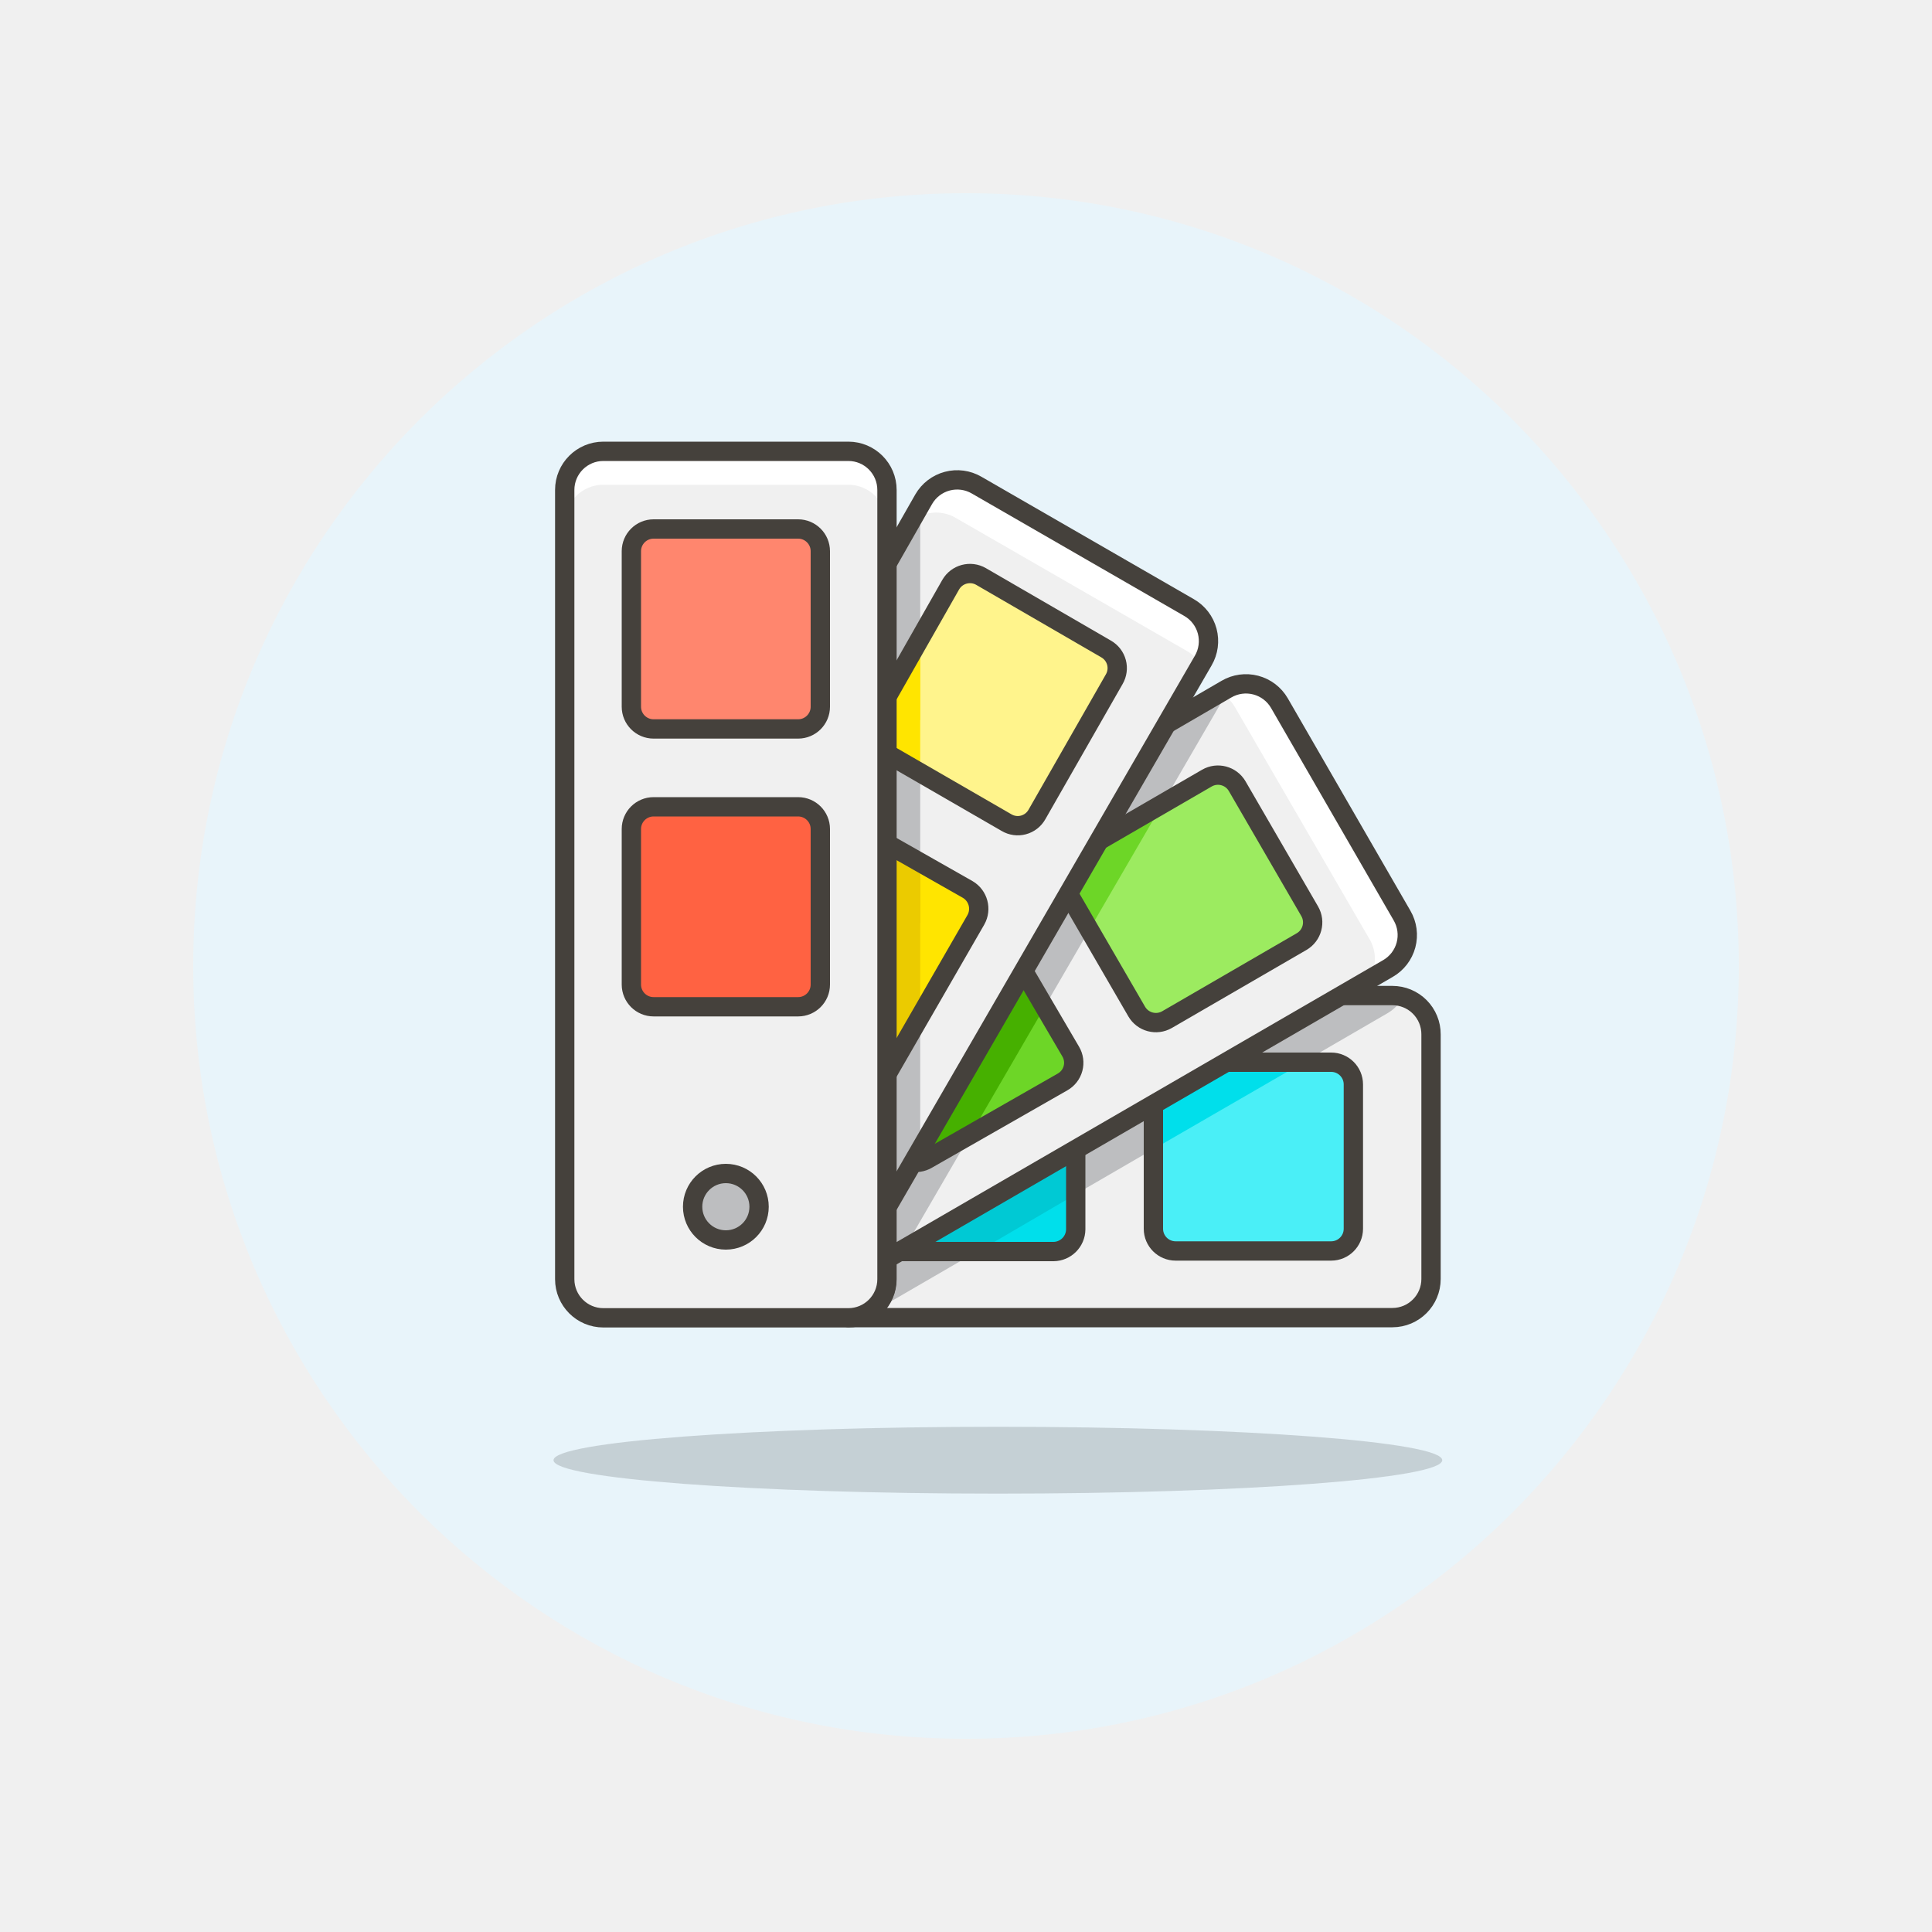
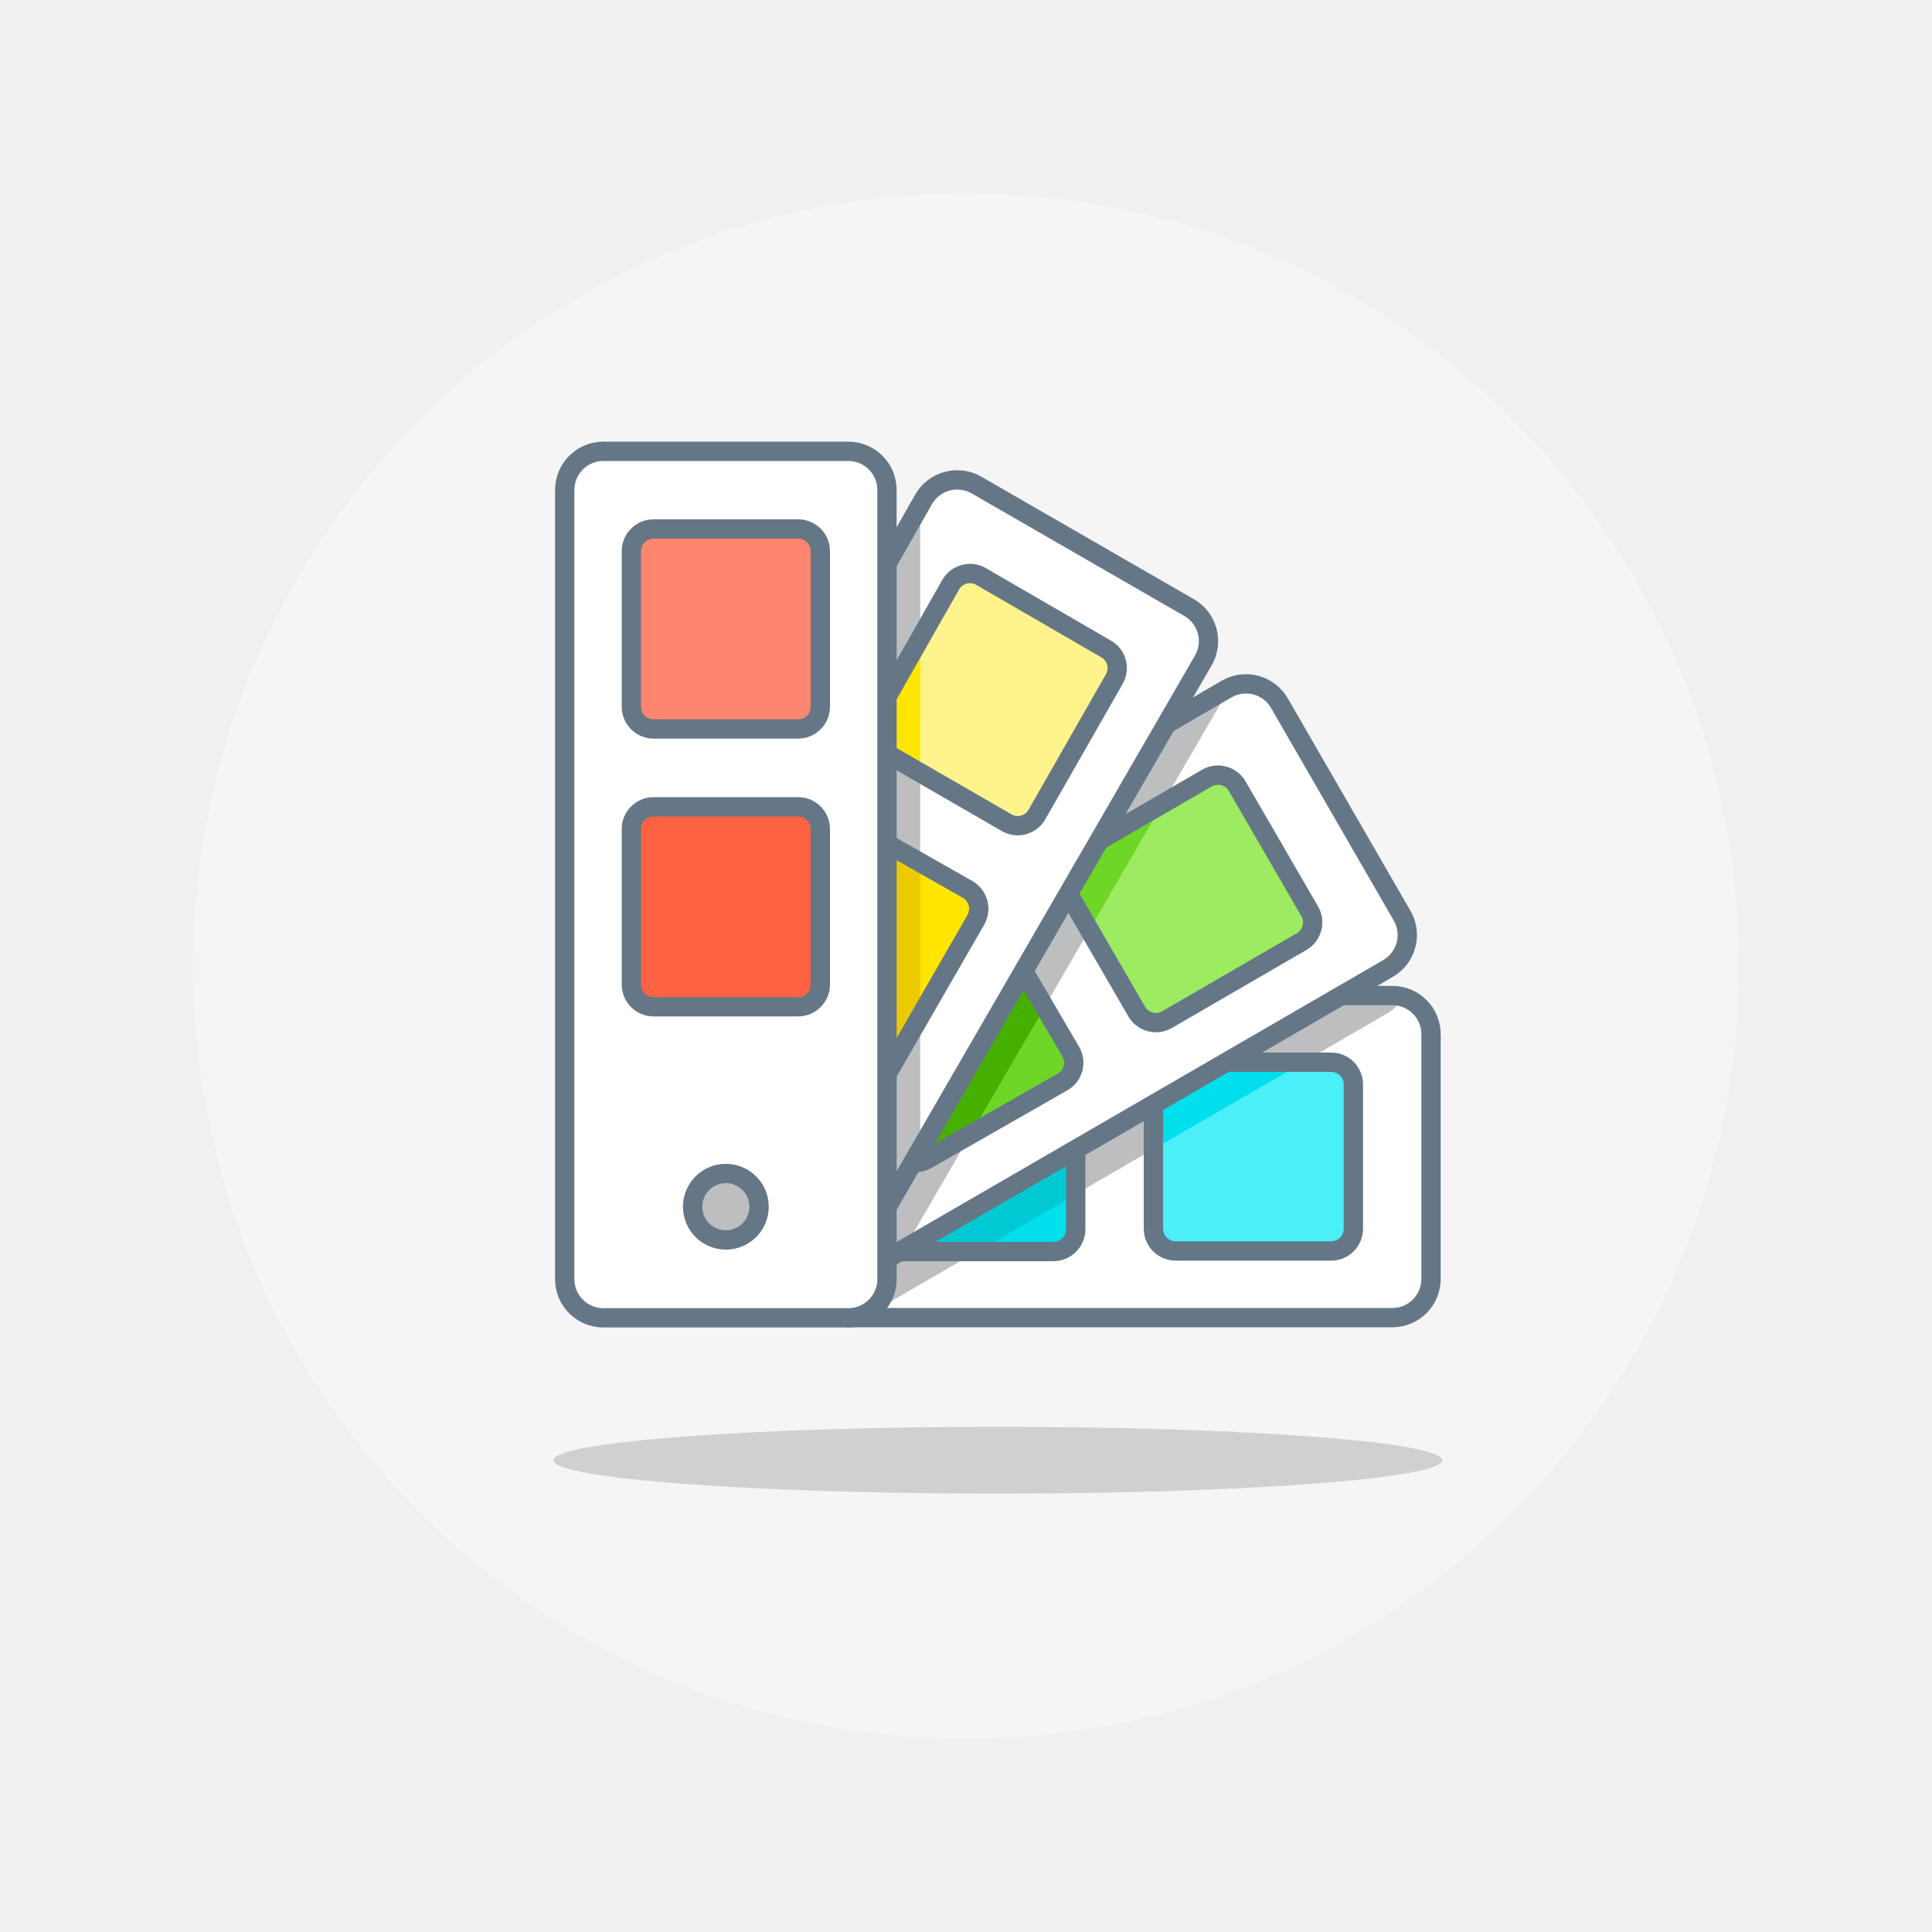
<svg xmlns="http://www.w3.org/2000/svg" id="Layer_1" data-name="Layer 1" viewBox="0 0 100 100">
  <defs>
-     <style>.cls-1{fill:#e8f4fa;}.cls-2{fill:#f0f0f0;}.cls-17,.cls-3{fill:#bdbec0;}.cls-4{fill:none;}.cls-17,.cls-4{stroke:#45413c;stroke-linejoin:round;}.cls-5{fill:#4aeff7;}.cls-6{fill:#00dfeb;}.cls-7{fill:#00c9d4;}.cls-8{fill:#fff;}.cls-9{fill:#9ceb60;}.cls-10{fill:#6dd627;}.cls-11{fill:#46b000;}.cls-12{fill:#fff48c;}.cls-13{fill:#ffe500;}.cls-14{fill:#ebcb00;}.cls-15{fill:#ff866e;}.cls-16{fill:#ff6242;}.cls-18{fill:#020202;opacity:0.15;}</style>
+     <style>.cls-1{fill:#f5f5f5;}.cls-2{fill:#fff;}.cls-17,.cls-3{fill:#bdbec0;}.cls-4{fill:none;}.cls-17,.cls-4{stroke:#657786;stroke-linejoin:round;}.cls-5{fill:#4aeff7;}.cls-6{fill:#00dfeb;}.cls-7{fill:#00c9d4;}.cls-8{fill:#fff;}.cls-9{fill:#9ceb60;}.cls-10{fill:#6dd627;}.cls-11{fill:#46b000;}.cls-12{fill:#fff48c;}.cls-13{fill:#ffe500;}.cls-14{fill:#ebcb00;}.cls-15{fill:#ff866e;}.cls-16{fill:#ff6242;}.cls-18{fill:#020202;opacity:0.15;}</style>
  </defs>
  <g id="_Group_" data-name="&lt;Group&gt;">
    <circle class="cls-1" cx="50" cy="50" r="40" />
  </g>
  <path class="cls-2" d="M72.07,51.53H45.9V66.2a2,2,0,0,1-2,2H72.07a2,2,0,0,0,2-2V53.54A2,2,0,0,0,72.07,51.53Z" />
  <path class="cls-3" d="M72.61,51.62a1.91,1.91,0,0,0-.54-.09H45.9V66.2a2,2,0,0,1-2,2h.77L71.84,52.43A2.06,2.06,0,0,0,72.61,51.62Z" />
  <path class="cls-4" d="M72.07,51.53H45.9V66.2a2,2,0,0,1-2,2H72.07a2,2,0,0,0,2-2V53.54A2,2,0,0,0,72.07,51.53Z" />
  <rect class="cls-5" x="59.7" y="54.98" width="10.35" height="9.77" rx="1.15" ry="1.15" />
  <path class="cls-6" d="M59.7,56.13v3.35L67.45,55h-6.6A1.16,1.16,0,0,0,59.7,56.13Z" />
  <rect class="cls-4" x="59.7" y="54.98" width="10.35" height="9.77" rx="1.15" ry="1.15" />
  <path class="cls-6" d="M45.9,55v9.78h8.63a1.16,1.16,0,0,0,1.15-1.15V56.13A1.16,1.16,0,0,0,54.53,55Z" />
  <path class="cls-7" d="M55.68,61.82V56.13A1.16,1.16,0,0,0,54.53,55H45.9v9.78h4.71Z" />
  <path class="cls-4" d="M45.9,55v9.78h8.63a1.16,1.16,0,0,0,1.15-1.15V56.13A1.16,1.16,0,0,0,54.53,55Z" />
  <path class="cls-2" d="M71.84,50.13a2,2,0,0,0,.73-2.74l-6.35-11a2,2,0,0,0-2.74-.72L45.9,45.89V65.16Z" />
  <path class="cls-8" d="M71.84,50.13a2,2,0,0,0,.73-2.74l-6.35-11a2,2,0,0,0-2.74-.72l-.33.18a2,2,0,0,1,.77.75l7,12.07a2,2,0,0,1,0,1.92Z" />
  <path class="cls-3" d="M63.48,35.71,45.9,45.89V65.16l.9-.52,16.83-29Z" />
  <path class="cls-4" d="M71.84,50.13a2,2,0,0,0,.73-2.74l-6.35-11a2,2,0,0,0-2.74-.72L45.9,45.89V65.16Z" />
  <rect class="cls-9" x="56.26" y="41.64" width="10.35" height="9.78" rx="1.15" ry="1.15" transform="translate(-15.05 37.08) rotate(-30.1)" />
  <path class="cls-10" d="M55.08,45.89l1.3,2.24,3.79-6.52-4.67,2.7A1.16,1.16,0,0,0,55.08,45.89Z" />
  <rect class="cls-4" x="56.26" y="41.64" width="10.35" height="9.78" rx="1.15" ry="1.15" transform="translate(-15.05 37.08) rotate(-30.1)" />
  <path class="cls-10" d="M50,47.49,45.9,49.88v8.84l.49.84A1.15,1.15,0,0,0,48,60l7-4a1.14,1.14,0,0,0,.42-1.57L51.6,47.91A1.15,1.15,0,0,0,50,47.49Z" />
  <path class="cls-11" d="M50.29,58.63l3.77-6.49L51.6,47.91A1.15,1.15,0,0,0,50,47.49L45.9,49.88v8.84l.49.84A1.15,1.15,0,0,0,48,60Z" />
  <path class="cls-4" d="M50,47.49,45.9,49.88v8.84l.49.84A1.15,1.15,0,0,0,48,60l7-4a1.14,1.14,0,0,0,.42-1.57L51.6,47.91A1.15,1.15,0,0,0,50,47.49Z" />
  <path class="cls-2" d="M62.28,34.19a2,2,0,0,0-.73-2.74l-11-6.34a2,2,0,0,0-2.74.73L45.9,29.19V62.5Z" />
  <polygon class="cls-3" points="47.63 26.21 45.9 29.2 45.9 62.5 47.63 59.52 47.63 26.21" />
  <path class="cls-8" d="M49.46,26.8l12,6.91a2,2,0,0,1,.71.71l.14-.23a2,2,0,0,0-.73-2.74l-11-6.34a2,2,0,0,0-2.74.73L47.17,27A2,2,0,0,1,49.46,26.8Z" />
  <polygon class="cls-8" points="45.9 62.39 45.9 62.5 46.67 61.16 45.9 62.39" />
  <path class="cls-4" d="M62.28,34.19a2,2,0,0,0-.73-2.74l-11-6.34a2,2,0,0,0-2.74.73L45.9,29.19V62.5Z" />
  <path class="cls-12" d="M45.9,36.08V39l6.2,3.58a1.14,1.14,0,0,0,1.57-.42l4-7a1.14,1.14,0,0,0-.42-1.57l-6.47-3.75a1.15,1.15,0,0,0-1.57.42Z" />
  <polygon class="cls-13" points="47.63 33.1 45.9 36.09 45.9 39.01 47.63 40.01 47.63 33.1" />
  <polygon class="cls-13" points="47.63 33.1 45.9 36.09 45.9 37.73 47.63 37.27 47.63 33.1" />
  <path class="cls-13" d="M45.9,55.61l4.61-8a1.16,1.16,0,0,0-.42-1.57L45.9,43.66Z" />
  <polygon class="cls-14" points="47.63 44.66 45.9 43.66 45.9 55.61 47.63 52.63 47.63 44.66" />
  <polygon class="cls-14" points="47.63 44.66 45.9 43.66 45.9 48.25 47.63 47.79 47.63 44.66" />
  <path class="cls-4" d="M45.9,55.61l4.61-8a1.16,1.16,0,0,0-.42-1.57L45.9,43.66Z" />
  <path class="cls-4" d="M45.9,36.08V39l6.2,3.58a1.14,1.14,0,0,0,1.57-.42l4-7a1.14,1.14,0,0,0-.42-1.57l-6.47-3.75a1.15,1.15,0,0,0-1.57.42Z" />
  <rect class="cls-2" x="29.23" y="23.36" width="16.68" height="44.85" rx="2" ry="2" />
  <path class="cls-8" d="M43.9,23.36H31.23a2,2,0,0,0-2,2v1.73a2,2,0,0,1,2-2H43.9a2,2,0,0,1,2,2V25.36A2,2,0,0,0,43.9,23.36Z" />
  <rect class="cls-4" x="29.23" y="23.36" width="16.68" height="44.85" rx="2" ry="2" />
  <rect class="cls-15" x="32.68" y="27.38" width="9.78" height="10.35" rx="1.15" ry="1.15" />
  <rect class="cls-4" x="32.68" y="27.38" width="9.78" height="10.35" rx="1.15" ry="1.15" />
  <rect class="cls-16" x="32.68" y="41.76" width="9.78" height="10.35" rx="1.15" ry="1.15" />
  <rect class="cls-4" x="32.68" y="41.76" width="9.78" height="10.35" rx="1.15" ry="1.15" />
  <circle class="cls-17" cx="37.57" cy="62.46" r="1.72" />
  <ellipse class="cls-18" cx="51.65" cy="75.58" rx="23" ry="1.73" />
</svg>
